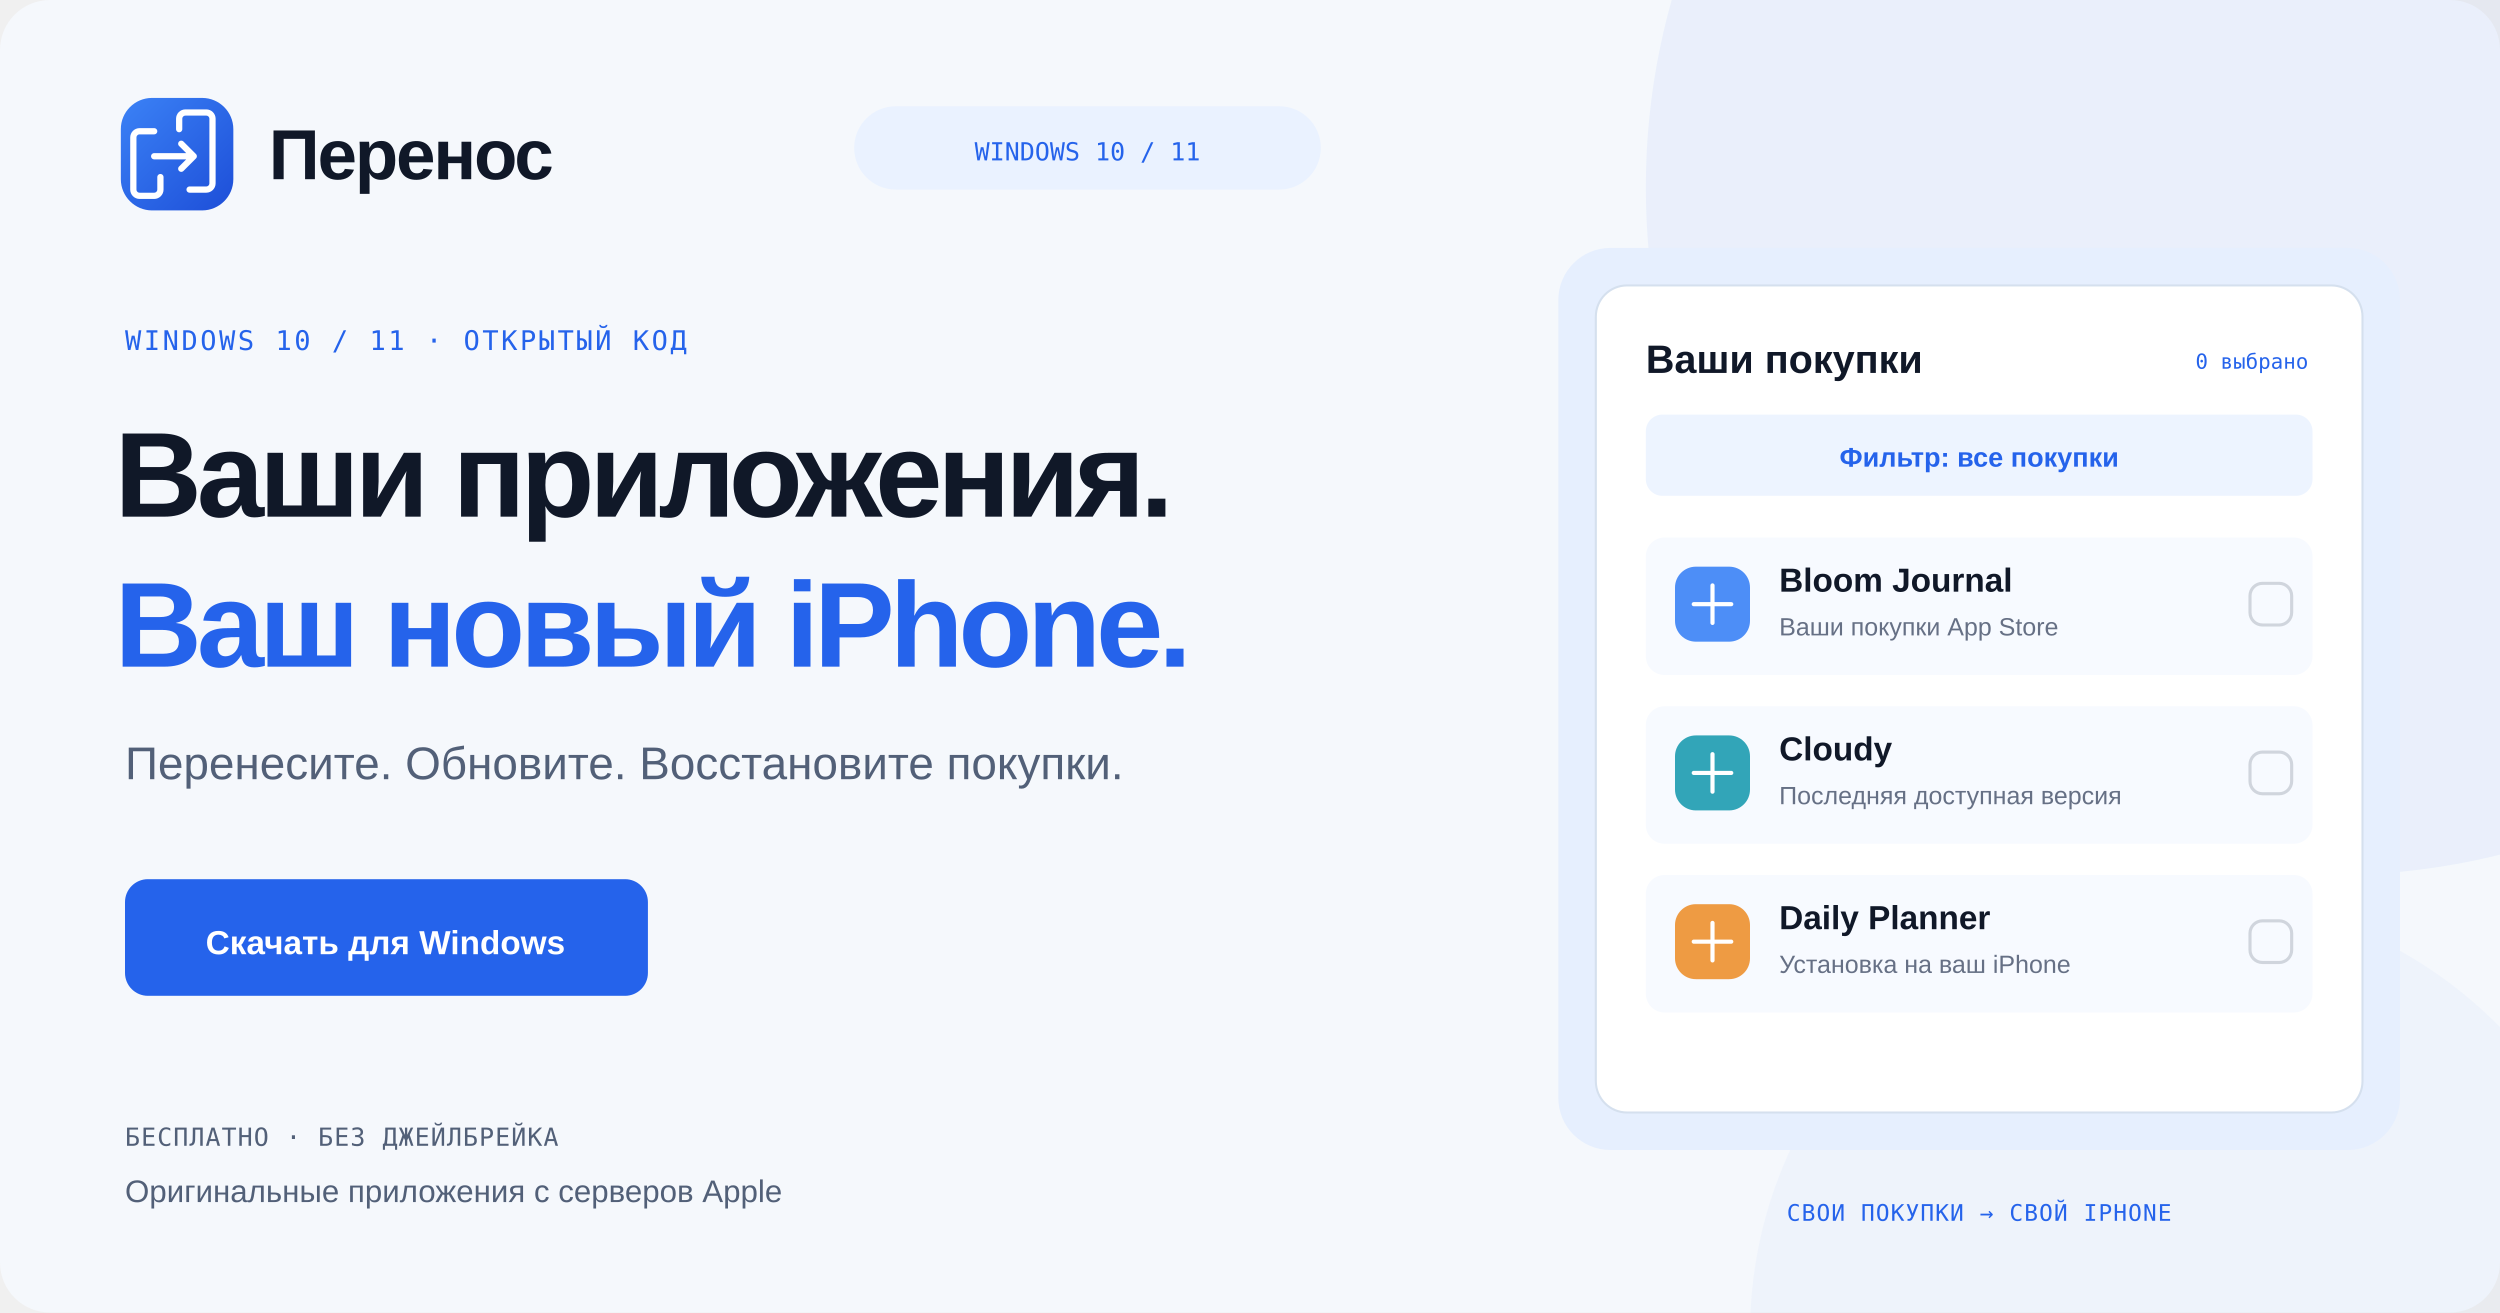
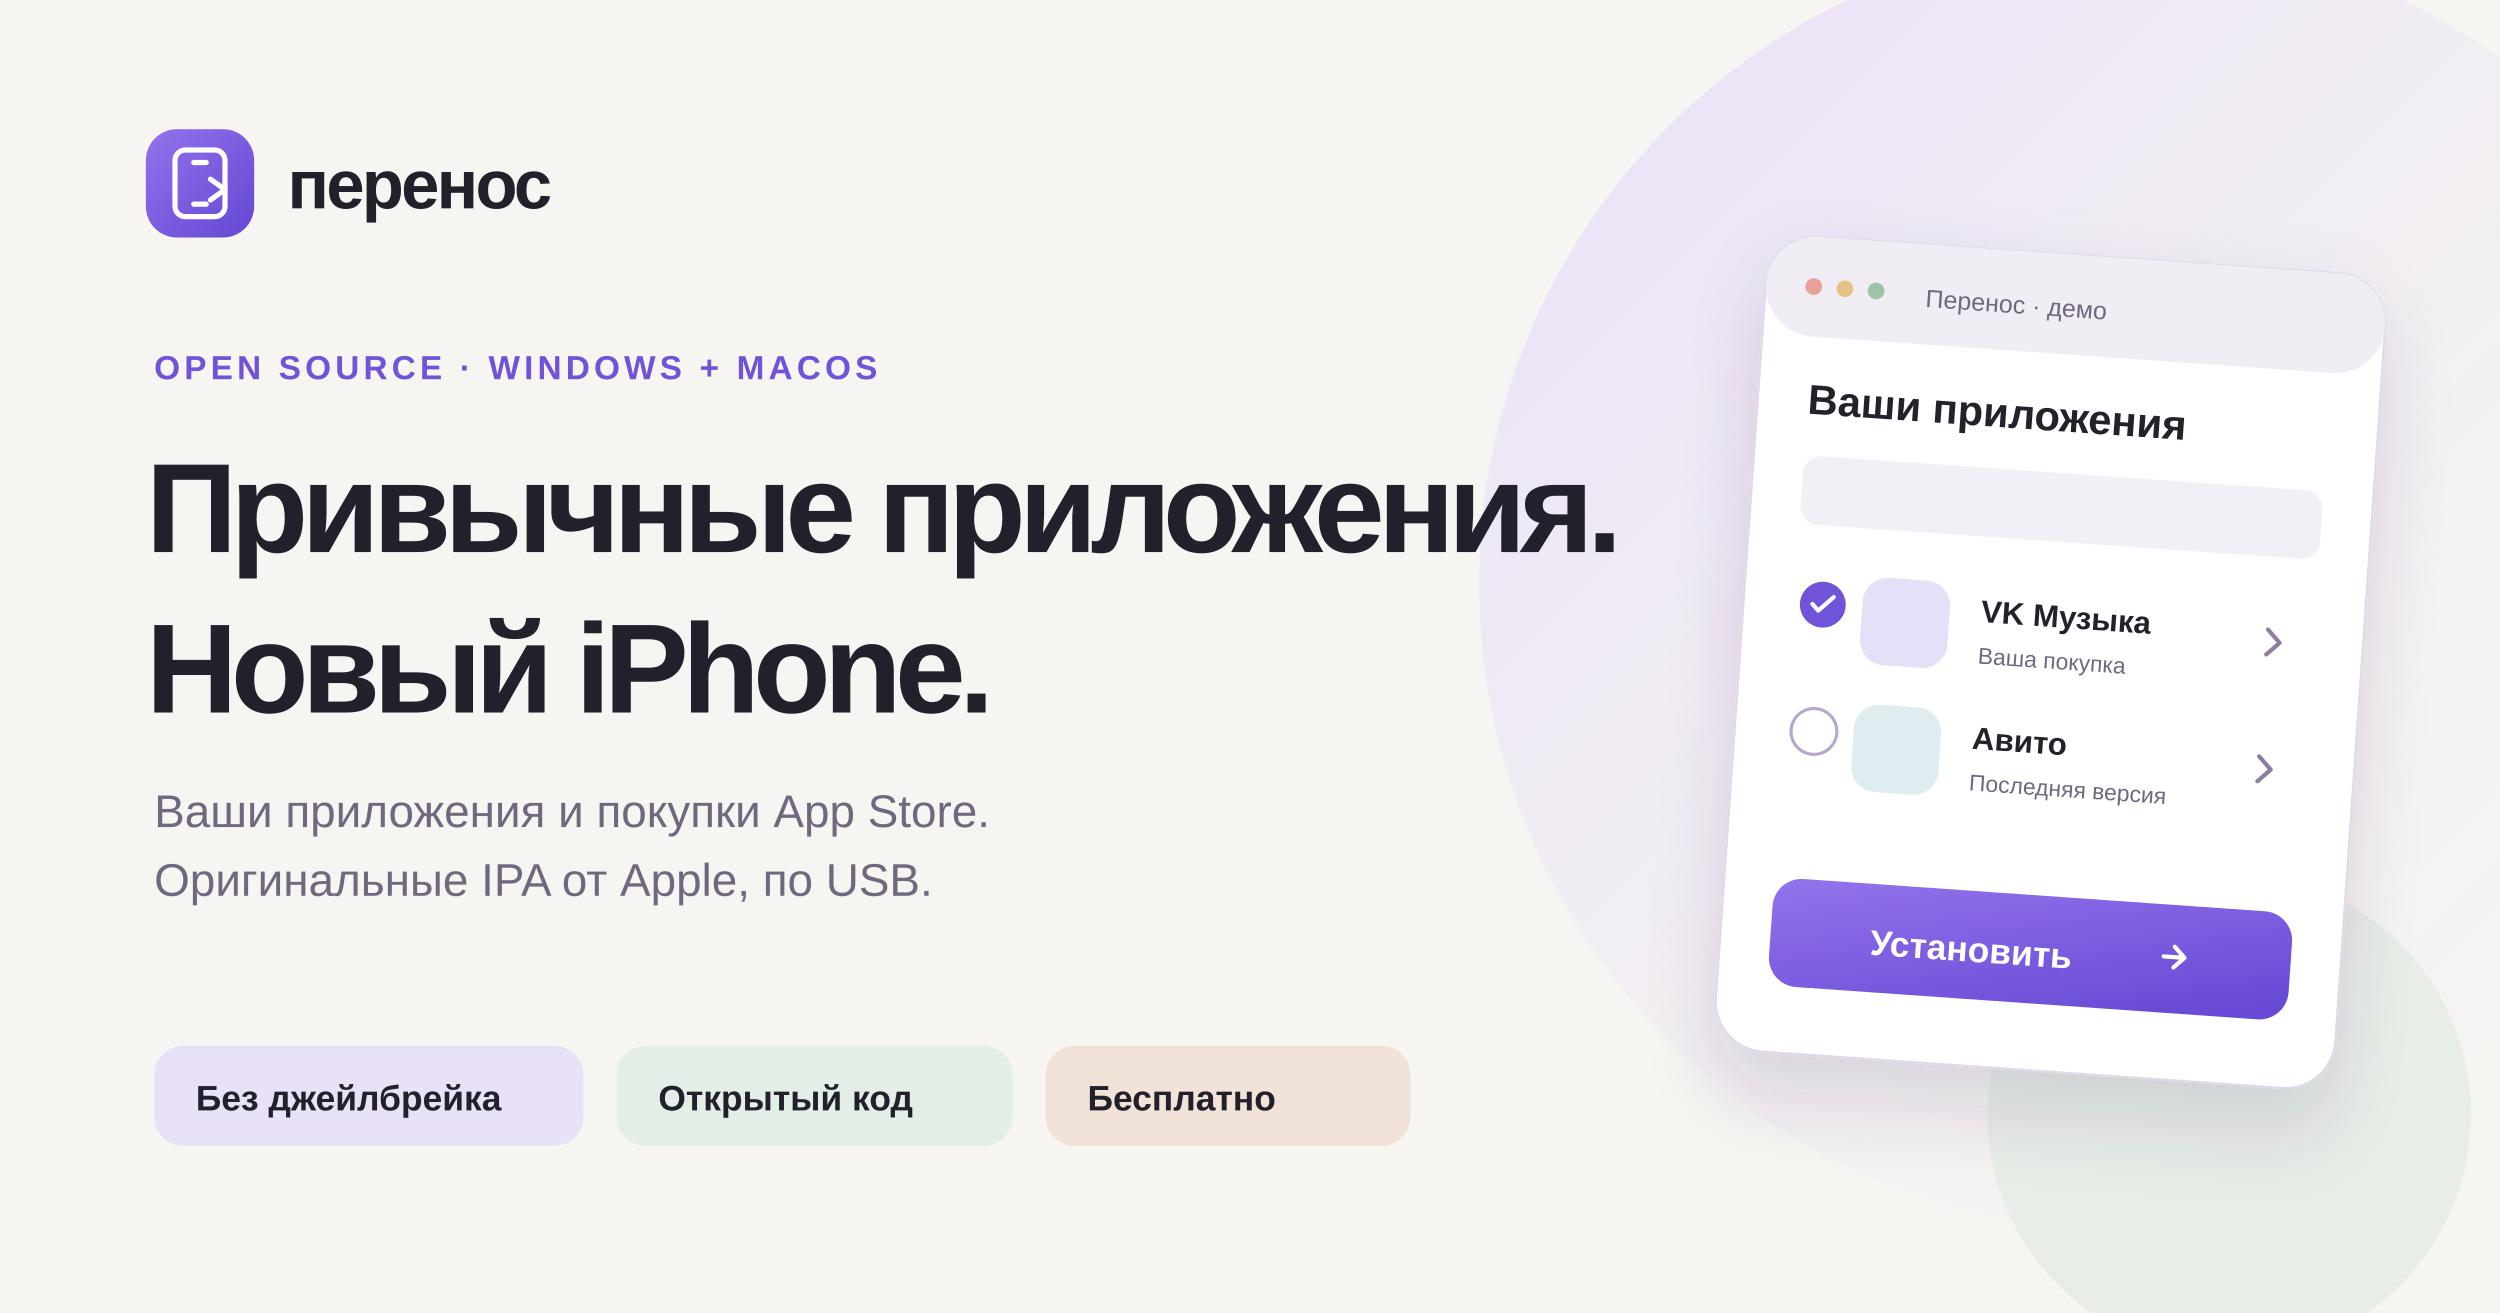
- <svg xmlns="http://www.w3.org/2000/svg" width="1200" height="630" viewBox="0 0 1200 630" role="img" aria-labelledby="title desc">
+ <svg xmlns="http://www.w3.org/2000/svg" width="1200" height="630" viewBox="0 0 1200 630">
  <defs>
-     <linearGradient id="blue" x1="0" y1="0" x2="1" y2="1">
-       <stop stop-color="#3b82f6" />
-       <stop offset="1" stop-color="#1d4ed8" />
+     <style>
+       @font-face{font-family:Manrope;src:url('fonts/manrope-cyrillic.woff2') format('woff2');font-weight:200 800}
+       @font-face{font-family:Manrope;src:url('fonts/manrope-latin.woff2') format('woff2');font-weight:200 800}
+       .text{font-family:Manrope,'Segoe UI',Arial,sans-serif;fill:#22202b}
+       .muted{font-family:Manrope,'Segoe UI',Arial,sans-serif;fill:#71677f}
+       .label{font-family:Manrope,'Segoe UI',Arial,sans-serif;font-size:16px;font-weight:600;letter-spacing:2px}
+     </style>
+     <linearGradient id="orb" x1="0" y1="0" x2="1" y2="1">
+       <stop stop-color="#e8def9" />
+       <stop offset="1" stop-color="#f6f5f1" stop-opacity="0" />
    </linearGradient>
-     <style>
-       text { font-family: Manrope, 'Segoe UI', Arial, sans-serif; }
-       .mono { font-family: Consolas, monospace; }
-       .name { font-size: 16px; font-weight: 650; fill: #101828; }
-       .detail { font-size: 12px; fill: #667085; }
-     </style>
+     <linearGradient id="accent" x1="0" y1="0" x2="1" y2="1">
+       <stop stop-color="#9274ec" />
+       <stop offset="1" stop-color="#6546d3" />
+     </linearGradient>
+     <filter id="shadow" x="-30%" y="-30%" width="160%" height="180%">
+       <feDropShadow dx="0" dy="18" stdDeviation="18" flood-color="#3e2e63" flood-opacity=".16" />
+     </filter>
  </defs>
-   <rect width="1200" height="630" rx="24" fill="#f5f8fc" />
-   <circle cx="1120" cy="90" r="330" fill="#2563eb" opacity=".055" />
-   <circle cx="1050" cy="640" r="210" fill="#2563eb" opacity=".035" />
-   <g transform="translate(58 47)">
-     <rect width="54" height="54" rx="15" fill="url(#blue)" />
-     <g fill="none" stroke="white" stroke-width="3" stroke-linecap="round" stroke-linejoin="round">
-       <path d="M28 15V10a3 3 0 0 1 3-3h10a3 3 0 0 1 3 3v31a3 3 0 0 1-3 3h-8M19 38v6a3 3 0 0 1-3 3H9a3 3 0 0 1-3-3V19a3 3 0 0 1 3-3h7" />
-       <path d="M16 28h19m-6-6 6 6-6 6" />
+   <rect width="1200" height="630" fill="#f6f5f1" />
+   <circle cx="1020" cy="280" r="310" fill="url(#orb)" />
+   <circle cx="1070" cy="535" r="116" fill="#dce9df" opacity=".55" />
+   <g transform="translate(70 62)">
+     <rect width="52" height="52" rx="15" fill="url(#accent)" />
+     <rect x="14" y="10" width="24" height="32" rx="5" fill="none" stroke="#fff" stroke-width="2.5" />
+     <path d="M23 16h6M23 36h6" stroke="#fff" stroke-width="2.5" stroke-linecap="round" />
+     <path d="m31 24 7 5-7 5" fill="none" stroke="#fff" stroke-width="2.5" stroke-linecap="round" stroke-linejoin="round" />
+     <text x="68" y="38" class="text" font-size="33" font-weight="700" letter-spacing="-1.3">перенос</text>
+   </g>
+   <text x="74" y="182" class="label" fill="#7053d9">OPEN SOURCE · WINDOWS + MACOS</text>
+   <text x="70" y="265" class="text" font-size="61" font-weight="650" letter-spacing="-3.2">Привычные приложения.</text>
+   <text x="70" y="342" class="text" font-size="61" font-weight="650" letter-spacing="-3.2" fill="#7053d9">Новый iPhone.</text>
+   <text x="74" y="397" class="muted" font-size="22">Ваши приложения и покупки App Store.</text>
+   <text x="74" y="430" class="muted" font-size="22">Оригинальные IPA от Apple, по USB.</text>
+   <g transform="translate(74 502)">
+     <rect width="206" height="48" rx="14" fill="#e9e1f7" />
+     <text x="20" y="31" class="text" font-size="17" font-weight="600">Без джейлбрейка</text>
+     <rect x="222" width="190" height="48" rx="14" fill="#e2eee6" />
+     <text x="242" y="31" class="text" font-size="17" font-weight="600">Открытый код</text>
+     <rect x="428" width="175" height="48" rx="14" fill="#f2e3d8" />
+     <text x="448" y="31" class="text" font-size="17" font-weight="600">Бесплатно</text>
+   </g>
+   <g transform="translate(835 122) rotate(4 150 200)" filter="url(#shadow)">
+     <rect width="298" height="392" rx="24" fill="#fff" stroke="#e1d9e9" />
+     <rect width="298" height="48" rx="24" fill="#f0edf5" />
+     <circle cx="23" cy="24" r="4" fill="#e8a198" />
+     <circle cx="38" cy="24" r="4" fill="#e6c384" />
+     <circle cx="53" cy="24" r="4" fill="#9bc5a6" />
+     <text x="77" y="30" class="muted" font-size="12">Перенос · демо</text>
+     <text x="24" y="85" class="text" font-size="20" font-weight="650">Ваши приложения</text>
+     <rect x="24" y="105" width="250" height="33" rx="9" fill="#f2eff6" />
+     <g transform="translate(25 161)">
+       <circle cx="13" cy="15" r="11" fill="#7053d9" />
+       <path d="m8 15 3 3 7-7" fill="none" stroke="#fff" stroke-width="2" stroke-linecap="round" stroke-linejoin="round" />
+       <rect x="32" width="42" height="42" rx="12" fill="#e5dff8" />
+       <text x="89" y="18" class="text" font-size="15" font-weight="600">VK Музыка</text>
+       <text x="89" y="38" class="muted" font-size="11">Ваша покупка</text>
+       <path d="m227 12 6 6-6 6" fill="none" stroke="#8d7da5" stroke-width="2" stroke-linecap="round" stroke-linejoin="round" />
    </g>
+     <g transform="translate(25 222)">
+       <rect x="32" width="42" height="42" rx="12" fill="#e0edf0" />
+       <circle cx="13" cy="15" r="11" fill="none" stroke="#b7a7cc" stroke-width="1.5" />
+       <text x="89" y="18" class="text" font-size="15" font-weight="600">Авито</text>
+       <text x="89" y="38" class="muted" font-size="11">Последняя версия</text>
+       <path d="m227 12 6 6-6 6" fill="none" stroke="#8d7da5" stroke-width="2" stroke-linecap="round" stroke-linejoin="round" />
+     </g>
+     <rect x="24" y="308" width="250" height="52" rx="14" fill="url(#accent)" />
+     <text x="72" y="342" fill="#fff" font-family="Manrope,Arial,sans-serif" font-size="17" font-weight="600">Установить</text>
+     <path d="m213 333 9 0m-4-5 5 5-5 5" fill="none" stroke="#fff" stroke-width="2" stroke-linecap="round" stroke-linejoin="round" />
  </g>
-   <text x="129" y="86" font-size="34" font-weight="750" letter-spacing="-1" fill="#101828">Перенос</text>
-   <rect x="410" y="51" width="224" height="40" rx="20" fill="#eaf2ff" />
-   <text x="522" y="77" text-anchor="middle" class="mono" font-size="12" fill="#2563eb">WINDOWS 10 / 11</text>
-   <text x="60" y="168" class="mono" font-size="13" letter-spacing="1.2" fill="#2563eb">WINDOWS 10 / 11  ·  ОТКРЫТЫЙ КОД</text>
-   <text x="55" y="248" font-size="58" font-weight="700" letter-spacing="-2.4" fill="#101828">Ваши приложения.</text>
-   <text x="55" y="320" font-size="58" font-weight="700" letter-spacing="-2.4" fill="#2563eb">Ваш новый iPhone.</text>
-   <text x="60" y="374" font-size="22" fill="#526078">Перенесите. Обновите. Восстановите покупки.</text>
-   <rect x="60" y="422" width="251" height="56" rx="11" fill="#2563eb" />
-   <text x="185" y="458" text-anchor="middle" font-size="16" font-weight="700" fill="white">Скачать для Windows</text>
-   <text x="60" y="550" class="mono" font-size="12" letter-spacing=".5" fill="#526078">БЕСПЛАТНО  ·  БЕЗ ДЖЕЙЛБРЕЙКА</text>
-   <text x="60" y="577" font-size="15" fill="#526078">Оригинальные приложения с серверов Apple</text>
-   <rect x="748" y="119" width="404" height="433" rx="25" fill="#e6effe" />
-   <rect x="766" y="137" width="368" height="397" rx="15" fill="white" stroke="#d5e0ee" />
-   <text x="790" y="179" font-size="19" font-weight="700" fill="#101828">Ваши покупки</text>
-   <text x="1108" y="177" text-anchor="end" class="mono" font-size="10" fill="#2563eb">0 выбрано</text>
-   <rect x="790" y="199" width="320" height="39" rx="8" fill="#edf4ff" />
-   <text x="950" y="224" text-anchor="middle" font-size="13" font-weight="650" fill="#2563eb">Фильтр: все покупки</text>
-   <g>
-     <rect x="790" y="258" width="320" height="66" rx="9" fill="#f7faff" />
-     <rect x="804" y="272" width="36" height="36" rx="10" fill="#4d8ef7" />
-     <path d="M813 290h18m-9-9v18" stroke="white" stroke-width="2" stroke-linecap="round" />
-     <text x="854" y="284" class="name">Bloom Journal</text>
-     <text x="854" y="305" class="detail">Ваши покупки App Store</text>
-     <rect x="1080" y="280" width="20" height="20" rx="6" fill="none" stroke="#d0d5dd" stroke-width="1.5" />
-   </g>
-   <g>
-     <rect x="790" y="339" width="320" height="66" rx="9" fill="#f7faff" />
-     <rect x="804" y="353" width="36" height="36" rx="10" fill="#32a5b8" />
-     <path d="M813 371h18m-9-9v18" stroke="white" stroke-width="2" stroke-linecap="round" />
-     <text x="854" y="365" class="name">Cloudy</text>
-     <text x="854" y="386" class="detail">Последняя доступная версия</text>
-     <rect x="1080" y="361" width="20" height="20" rx="6" fill="none" stroke="#d0d5dd" stroke-width="1.5" />
-   </g>
-   <g>
-     <rect x="790" y="420" width="320" height="66" rx="9" fill="#f7faff" />
-     <rect x="804" y="434" width="36" height="36" rx="10" fill="#ee9b43" />
-     <path d="M813 452h18m-9-9v18" stroke="white" stroke-width="2" stroke-linecap="round" />
-     <text x="854" y="446" class="name">Daily Planner</text>
-     <text x="854" y="467" class="detail">Установка на ваш iPhone</text>
-     <rect x="1080" y="442" width="20" height="20" rx="6" fill="none" stroke="#d0d5dd" stroke-width="1.5" />
-   </g>
-   <text x="950" y="586" text-anchor="middle" class="mono" font-size="11" letter-spacing=".5" fill="#2563eb">СВОИ ПОКУПКИ  →  СВОЙ IPHONE</text>
</svg>
